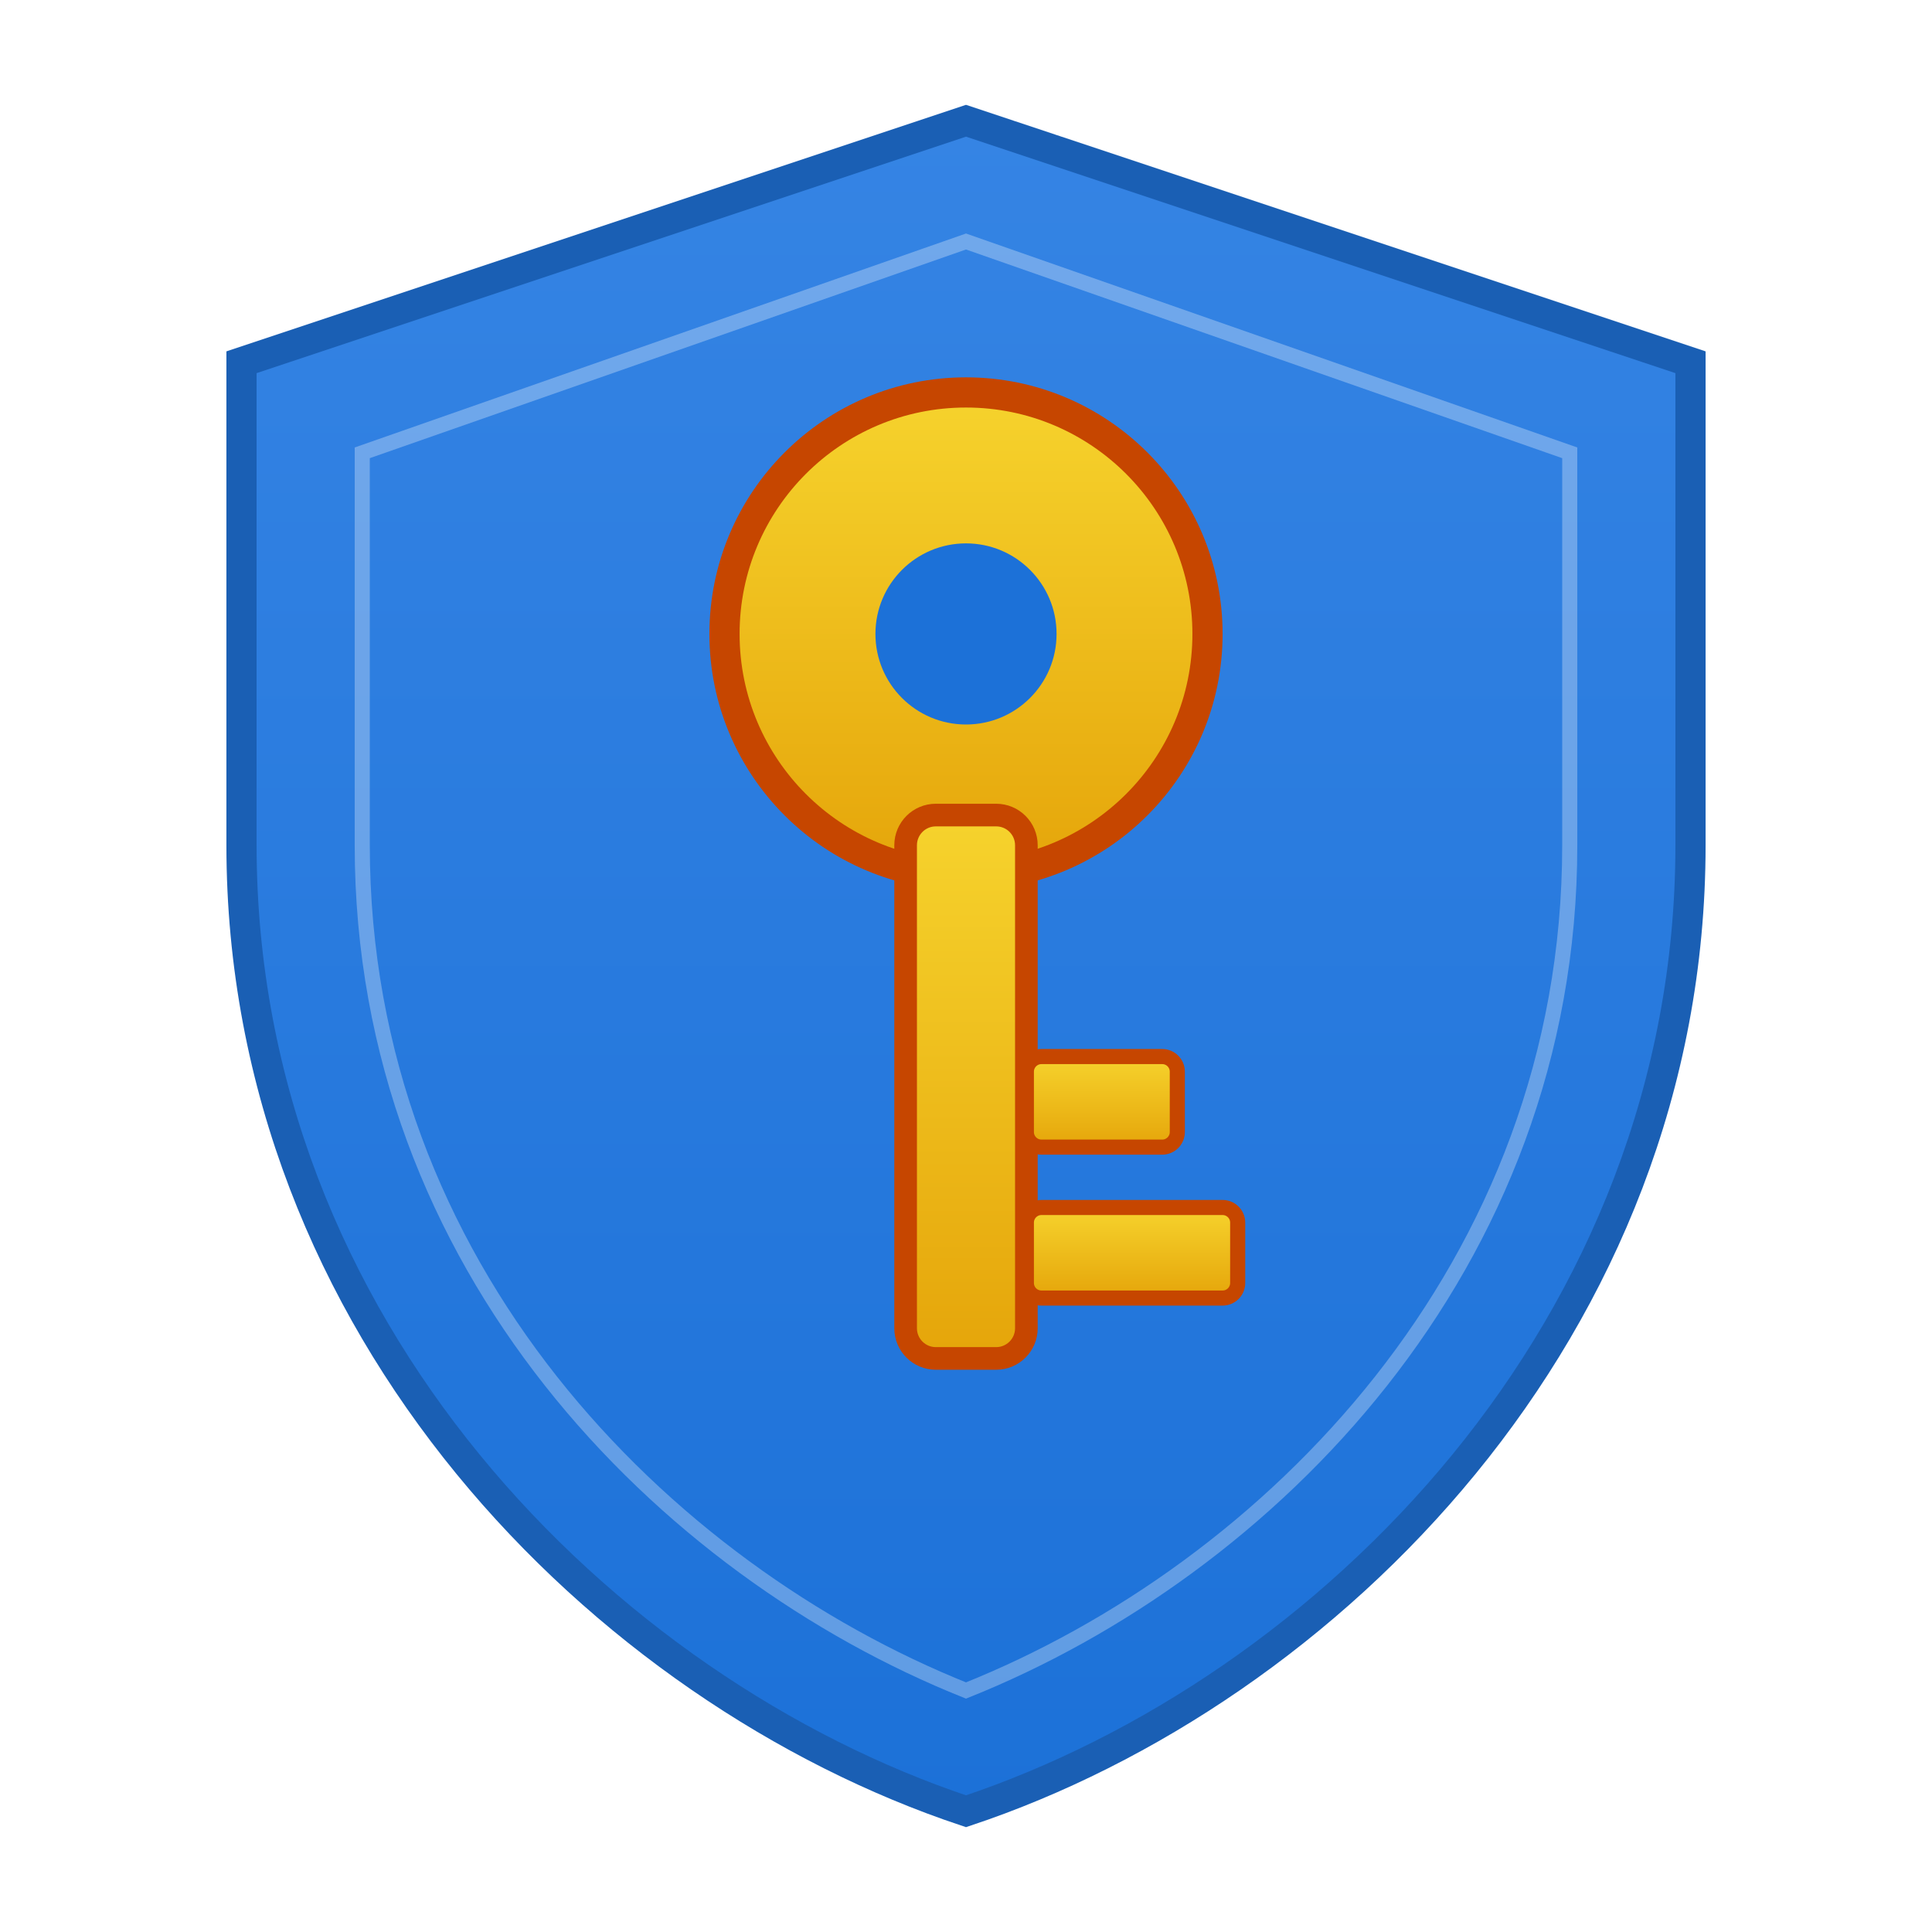
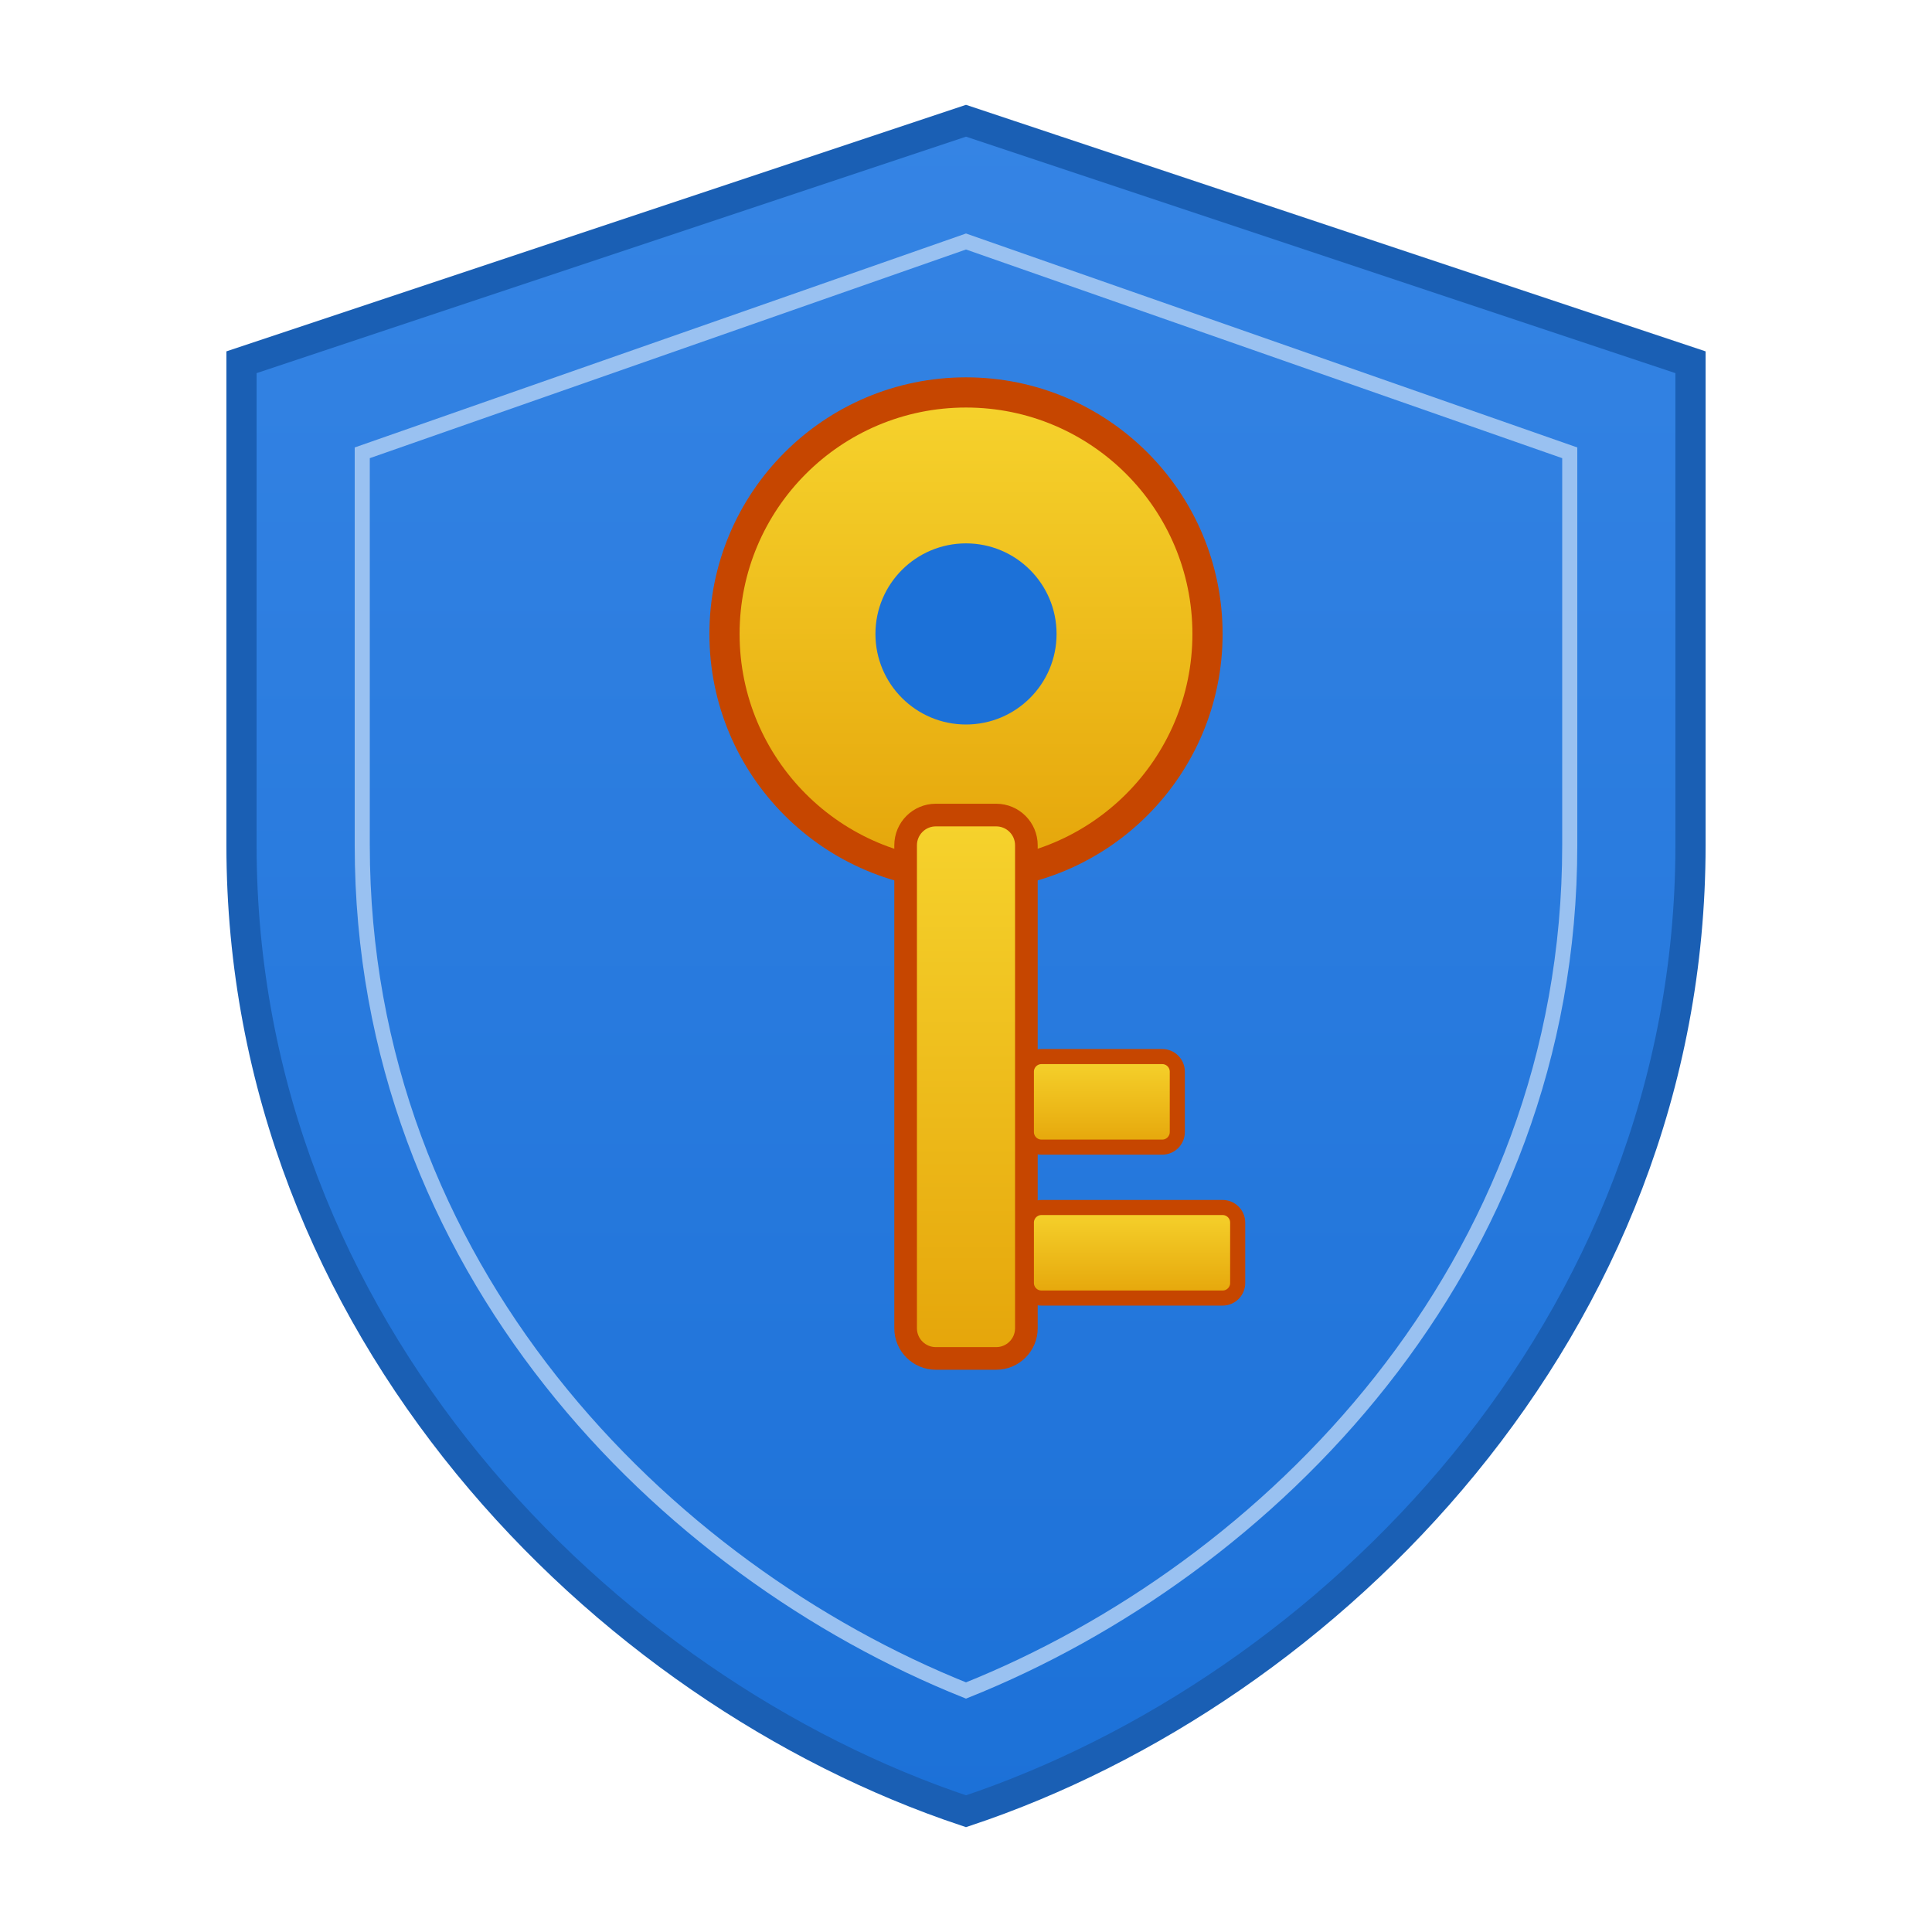
<svg xmlns="http://www.w3.org/2000/svg" width="128" height="128" viewBox="0 0 128 128">
  <defs>
-     <linearGradient id="shieldGradient" x1="0%" y1="0%" x2="0%" y2="100%">
-       <stop offset="0%" style="stop-color:#3584e4" />
-       <stop offset="100%" style="stop-color:#1c71d8" />
+     <linearGradient id="shieldGradient" x1="0" y1="0" x2="0" y2="1">
+       <stop offset="0" stop-color="#3584e4" />
+       <stop offset="1" stop-color="#1c71d8" />
    </linearGradient>
-     <linearGradient id="keyGradient" x1="0%" y1="0%" x2="0%" y2="100%">
-       <stop offset="0%" style="stop-color:#f6d32d" />
-       <stop offset="100%" style="stop-color:#e5a50a" />
+     <linearGradient id="keyGradient" x1="0" y1="0" x2="0" y2="1">
+       <stop offset="0" stop-color="#f6d32d" />
+       <stop offset="1" stop-color="#e5a50a" />
    </linearGradient>
  </defs>
  <path d="M64 8 L112 24 L112 56 C112 88 88 112 64 120 C40 112 16 88 16 56 L16 24 Z" fill="url(#shieldGradient)" stroke="#1a5fb4" stroke-width="2" />
-   <path d="M64 16 L104 30 L104 56 C104 84 84 104 64 112 C44 104 24 84 24 56 L24 30 Z" fill="none" stroke="rgba(255,255,255,0.3)" stroke-width="1" />
+   <path d="M64 16 L104 30 L104 56 C104 84 84 104 64 112 C44 104 24 84 24 56 L24 30 Z" fill="none" stroke="#99c1f1" stroke-width="1" />
  <circle cx="64" cy="42" r="16" fill="url(#keyGradient)" stroke="#c64600" stroke-width="2" />
  <circle cx="64" cy="42" r="6" fill="#1c71d8" />
  <rect x="60" y="54" width="8" height="36" rx="2" fill="url(#keyGradient)" stroke="#c64600" stroke-width="1.5" />
  <rect x="68" y="70" width="10" height="6" rx="1" fill="url(#keyGradient)" stroke="#c64600" stroke-width="1" />
  <rect x="68" y="80" width="14" height="6" rx="1" fill="url(#keyGradient)" stroke="#c64600" stroke-width="1" />
</svg>
